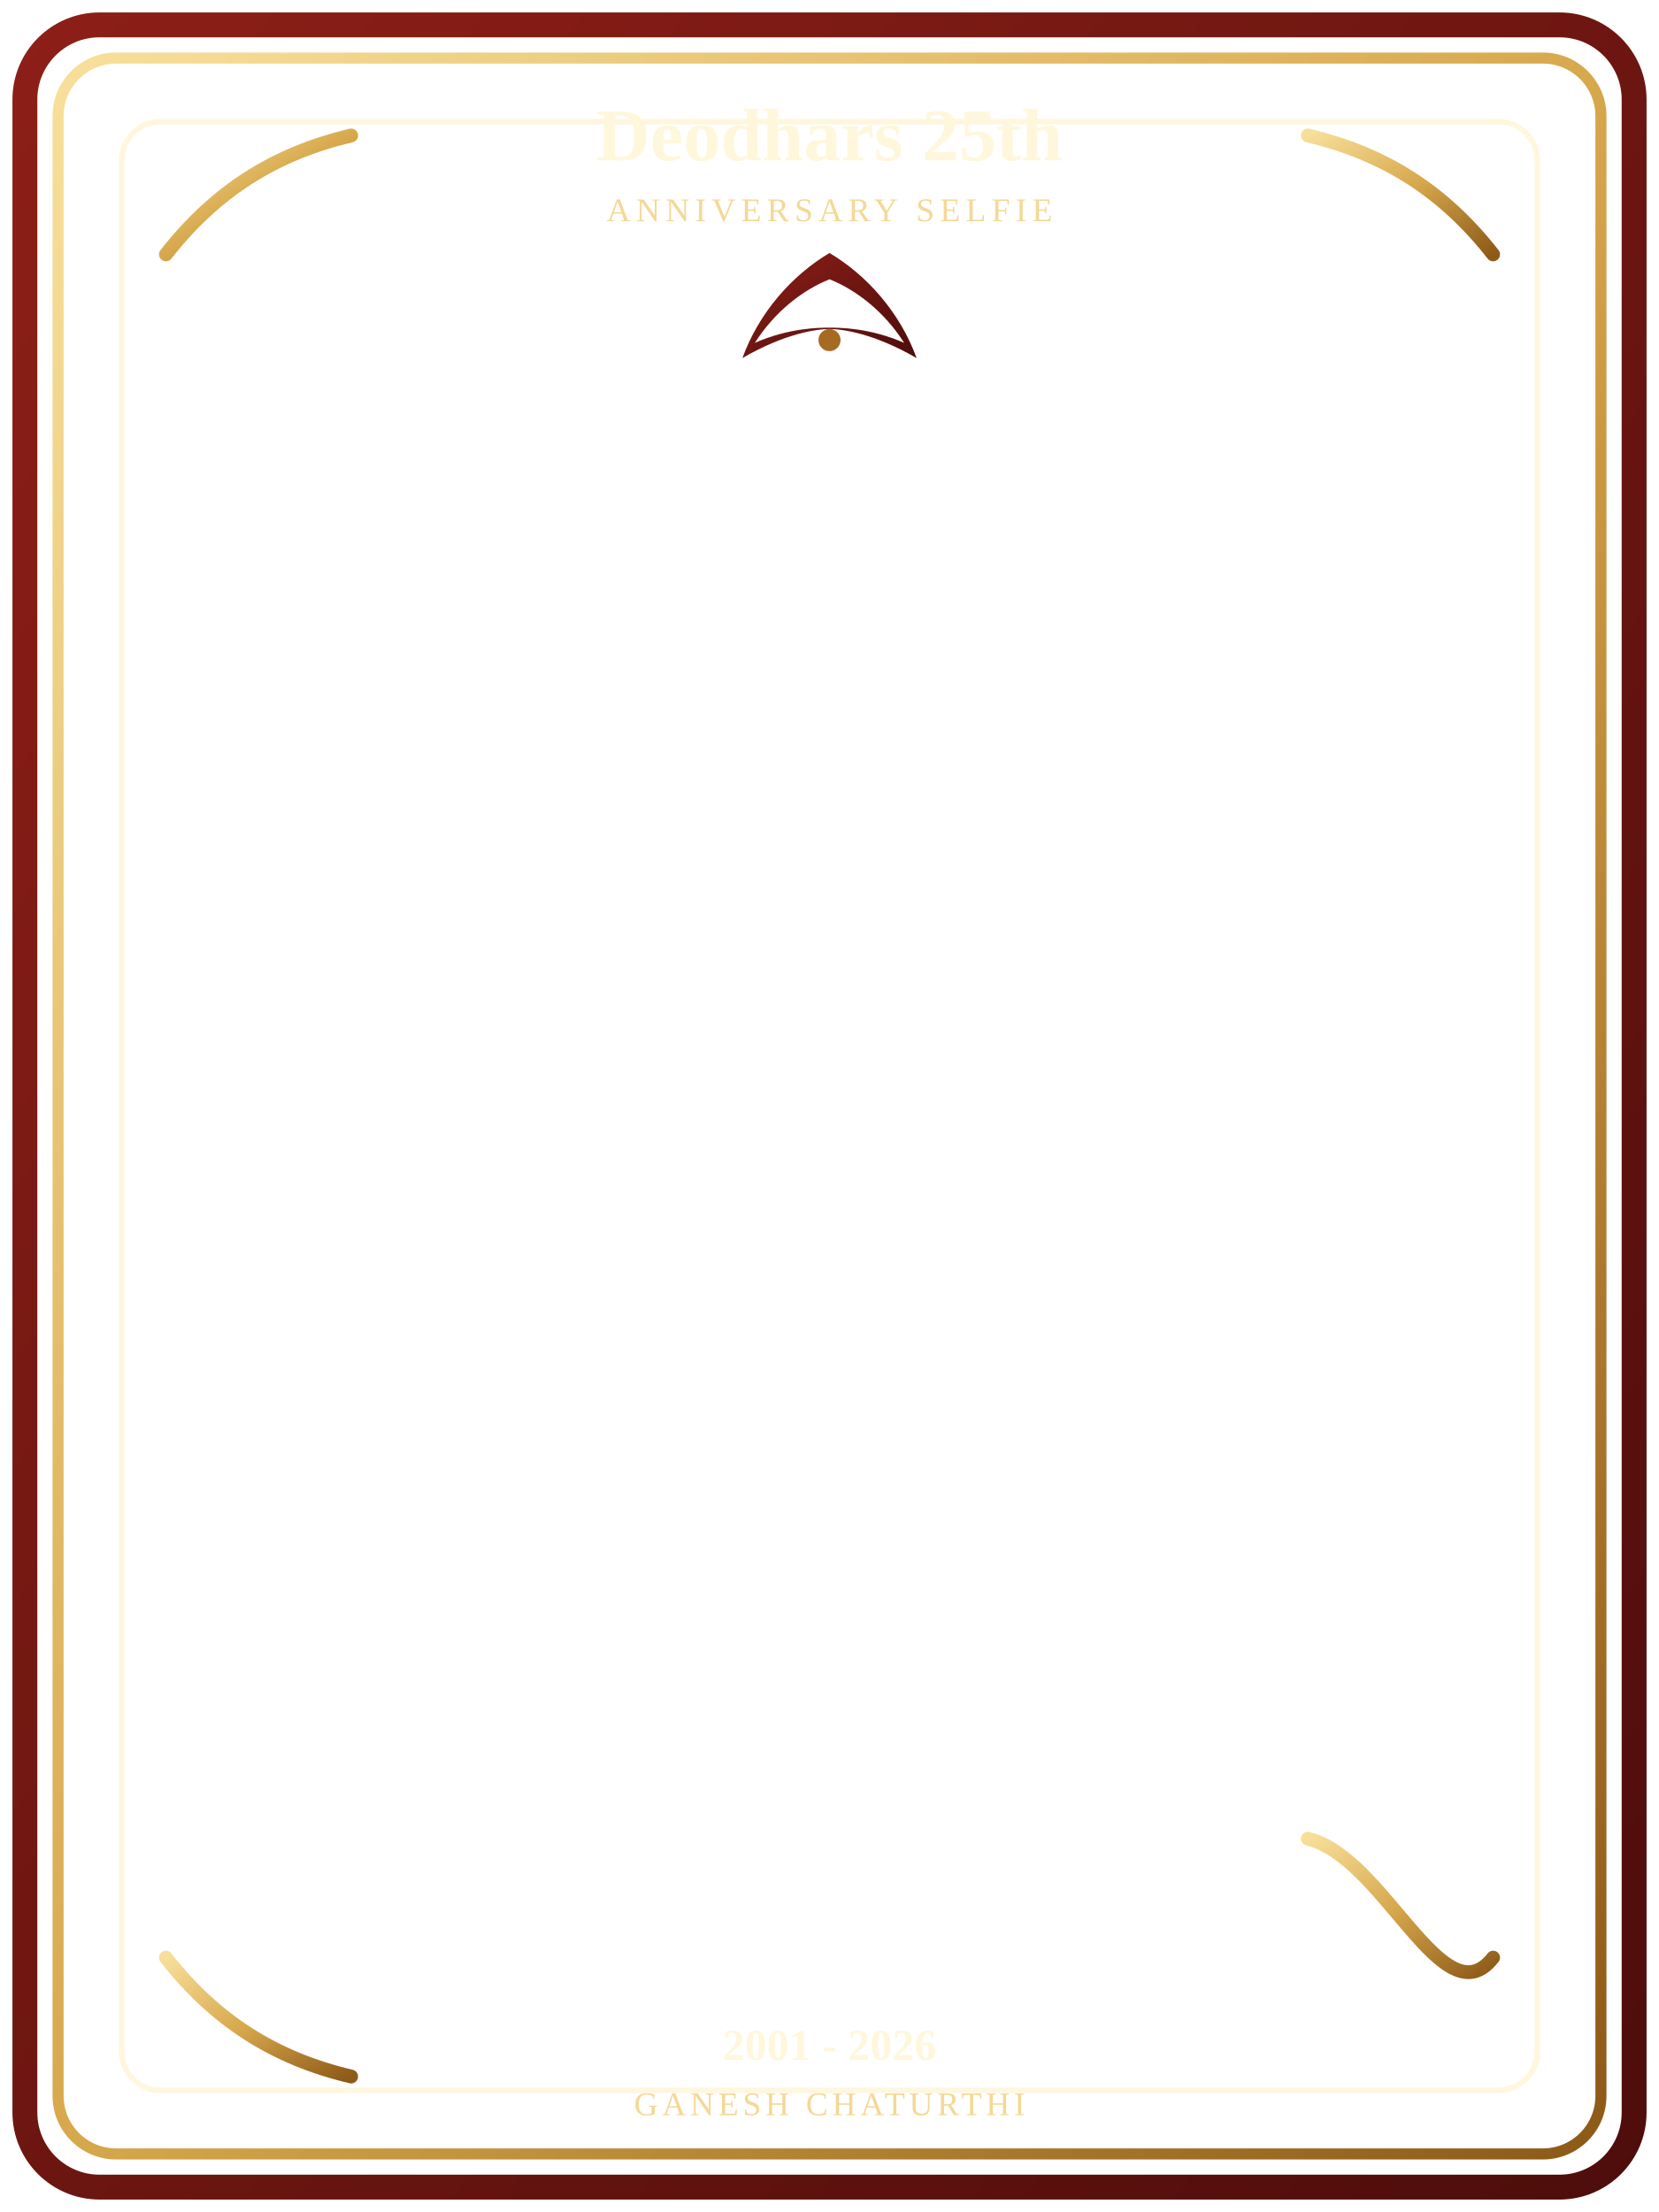
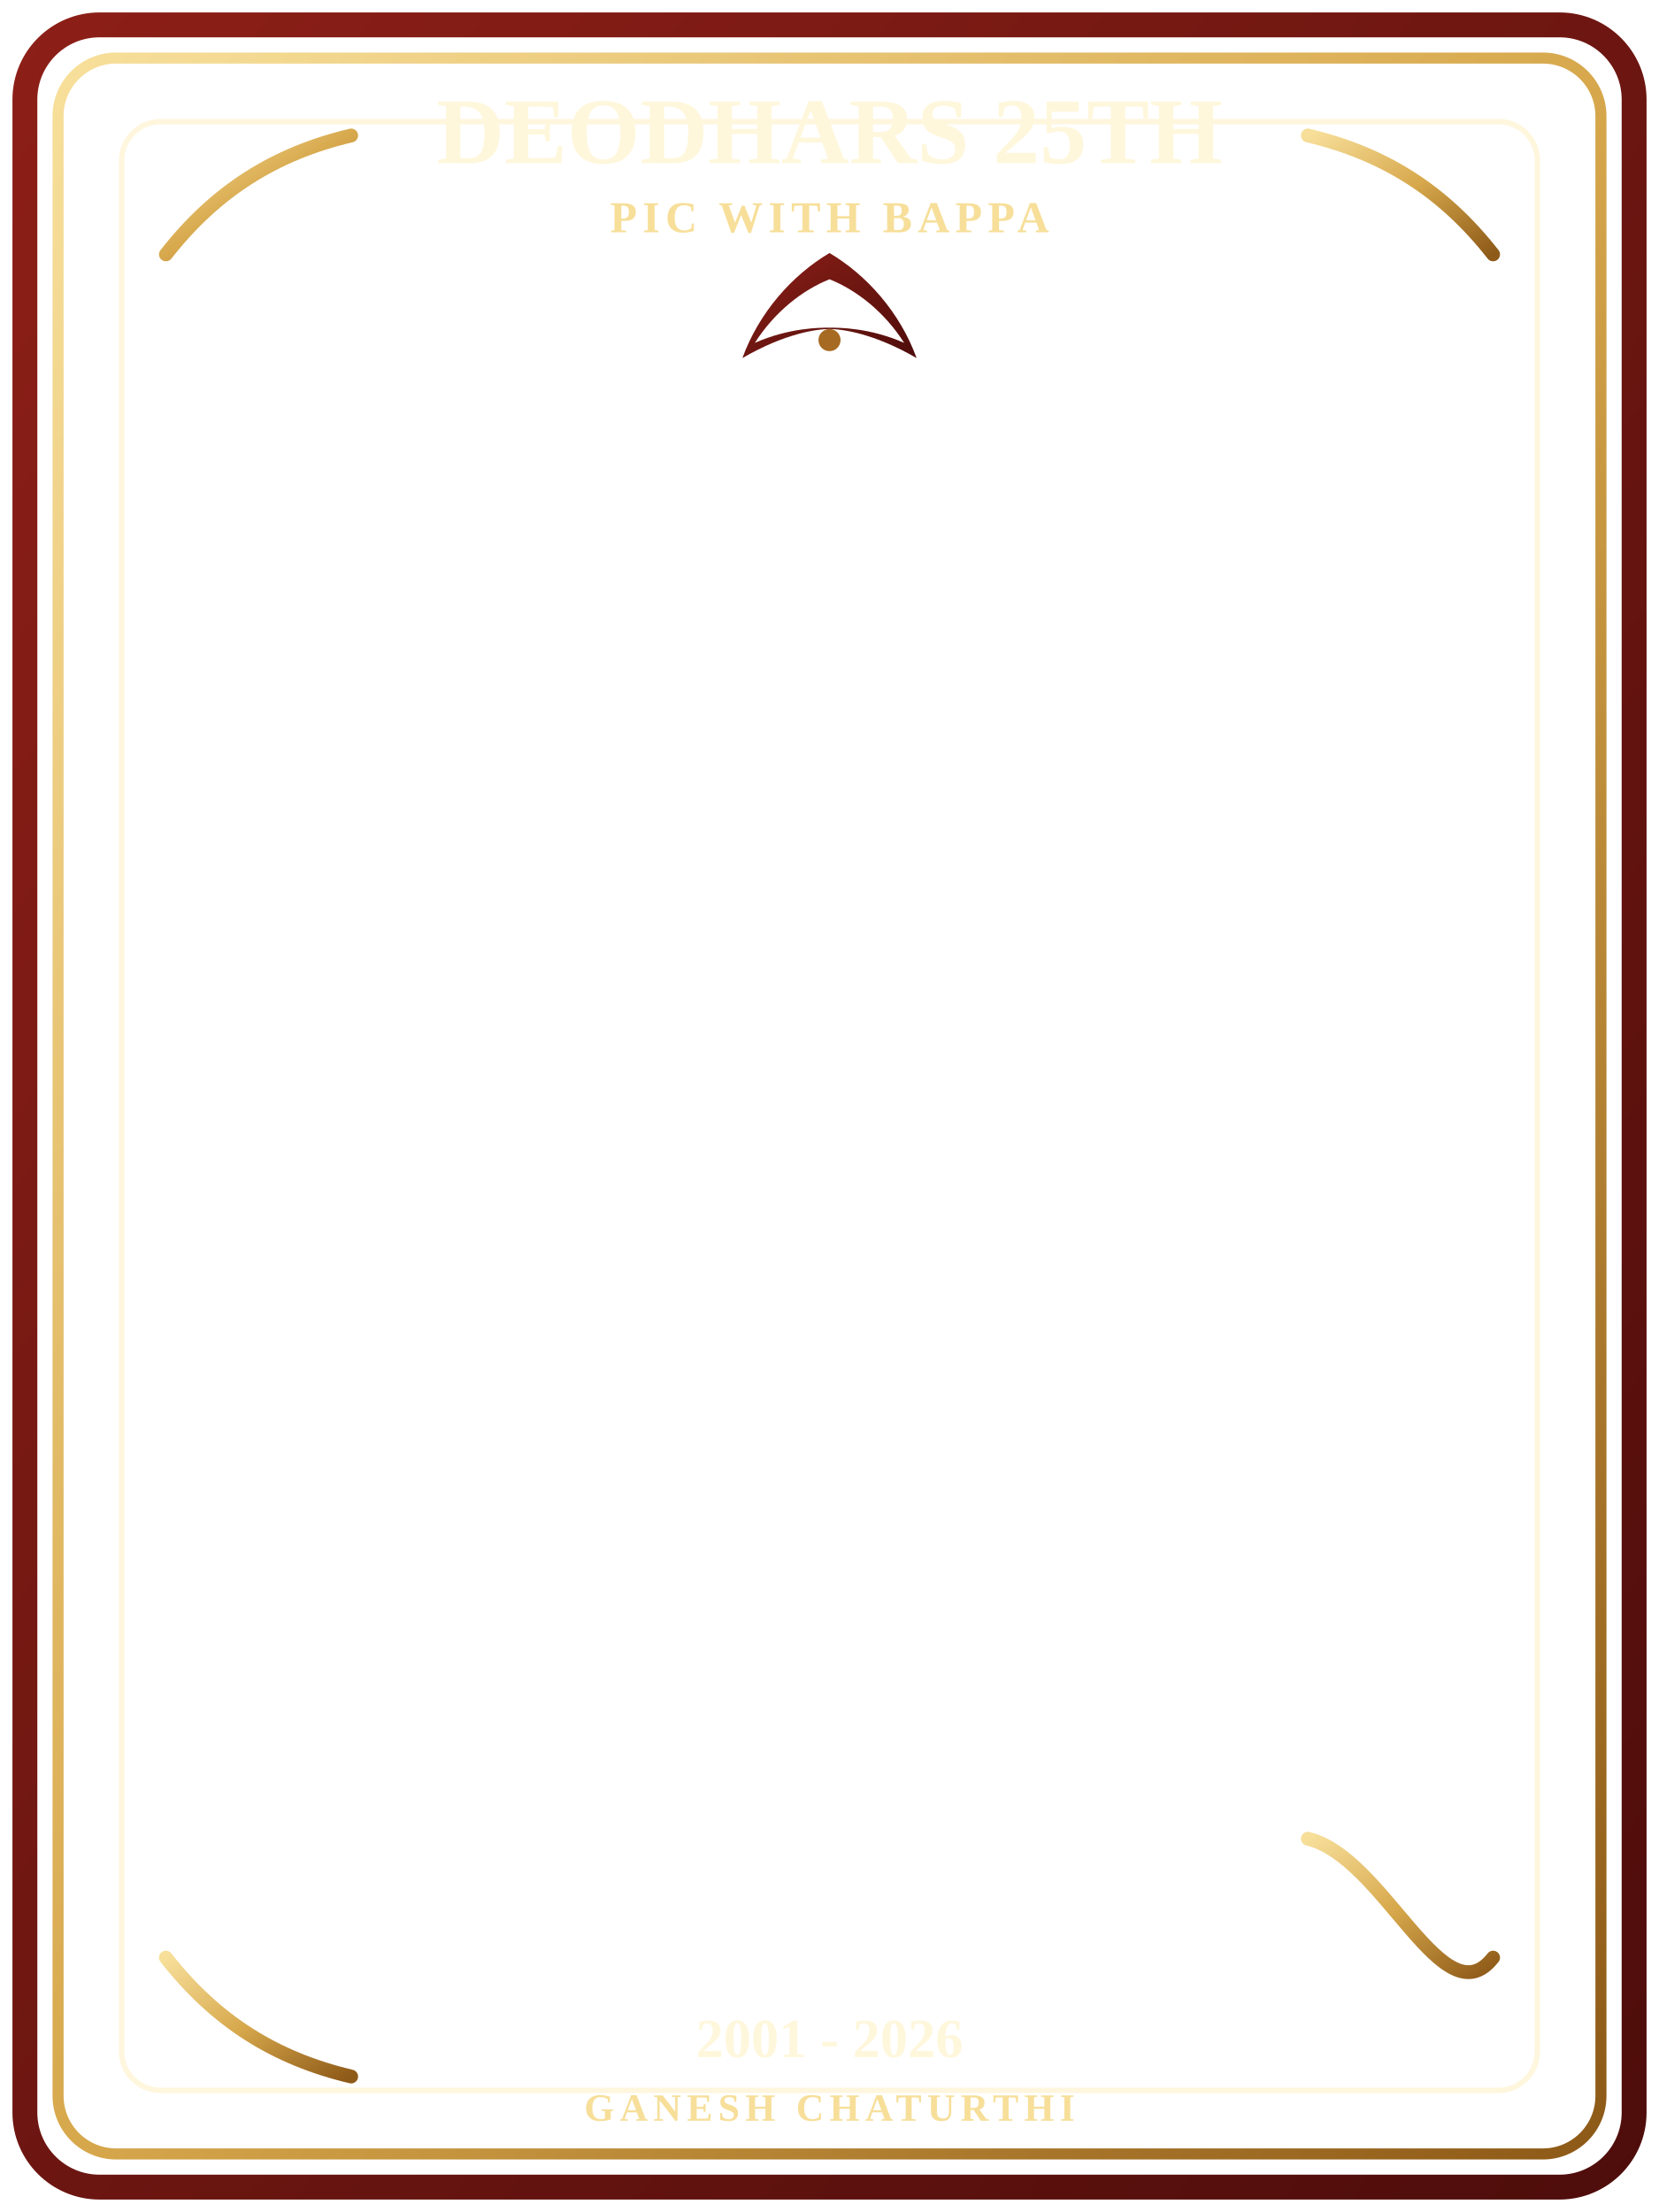
<svg xmlns="http://www.w3.org/2000/svg" viewBox="0 0 1200 1600">
  <defs>
    <linearGradient id="gold" x1="0" x2="1" y1="0" y2="1">
      <stop offset="0%" stop-color="#f7df9a" />
      <stop offset="50%" stop-color="#d7a84c" />
      <stop offset="100%" stop-color="#8e5a18" />
    </linearGradient>
    <linearGradient id="maroon" x1="0" x2="1" y1="0" y2="1">
      <stop offset="0%" stop-color="#8c1f17" />
      <stop offset="100%" stop-color="#4e0d0b" />
    </linearGradient>
  </defs>
  <rect x="18" y="18" width="1164" height="1564" rx="54" fill="none" stroke="url(#maroon)" stroke-width="18" />
  <rect x="42" y="42" width="1116" height="1516" rx="42" fill="none" stroke="url(#gold)" stroke-width="8" />
  <rect x="88" y="88" width="1024" height="1424" rx="28" fill="none" stroke="#fff4d6" stroke-opacity=".82" stroke-width="4" />
  <g fill="none" stroke="url(#gold)" stroke-width="10" stroke-linecap="round">
    <path d="M120 184c36-46 79-73 134-86" />
    <path d="M1080 184c-36-46-79-73-134-86" />
    <path d="M120 1416c36 46 79 73 134 86" />
    <path d="M1080 1416c-36 46-79-73-134-86" />
  </g>
-   <text x="600" y="116" text-anchor="middle" font-size="54" font-family="Georgia, 'Times New Roman', serif" fill="#fff7dc" font-weight="700">Deodhars 25th</text>
-   <text x="600" y="160" text-anchor="middle" font-size="24" font-family="Georgia, 'Times New Roman', serif" fill="#f4d896" letter-spacing="4">ANNIVERSARY SELFIE</text>
-   <text x="600" y="1490" text-anchor="middle" font-size="32" font-family="Georgia, 'Times New Roman', serif" fill="#fff7dc" font-weight="700">2001 - 2026</text>
-   <text x="600" y="1530" text-anchor="middle" font-size="24" font-family="Georgia, 'Times New Roman', serif" fill="#f4d896" letter-spacing="3">GANESH CHATURTHI</text>
+   <text x="600" y="118" text-anchor="middle" font-size="68" font-family="Georgia, 'Times New Roman', serif" fill="#fff7dc" font-weight="700">DEODHARS 25TH</text>
+   <text x="600" y="168" text-anchor="middle" font-size="32" font-family="Georgia, 'Times New Roman', serif" fill="#f7df9a" font-weight="700" letter-spacing="4">PIC WITH BAPPA</text>
+   <text x="600" y="1488" text-anchor="middle" font-size="40" font-family="Georgia, 'Times New Roman', serif" fill="#fff7dc" font-weight="700">2001 - 2026</text>
+   <text x="600" y="1534" text-anchor="middle" font-size="28" font-family="Georgia, 'Times New Roman', serif" fill="#f7df9a" font-weight="700" letter-spacing="4">GANESH CHATURTHI</text>
  <g transform="translate(600 228)">
    <path d="M0-26c20 8 40 24 54 46-25-11-47-11-54-11-7 0-29 0-54 11 14-22 34-38 54-46zm0-19c-27 16-51 43-63 76 31-18 54-21 63-21s32 3 63 21c-12-33-36-60-63-76z" fill="url(#maroon)" />
    <circle cx="0" cy="18" r="8" fill="#a76a22" />
  </g>
</svg>
